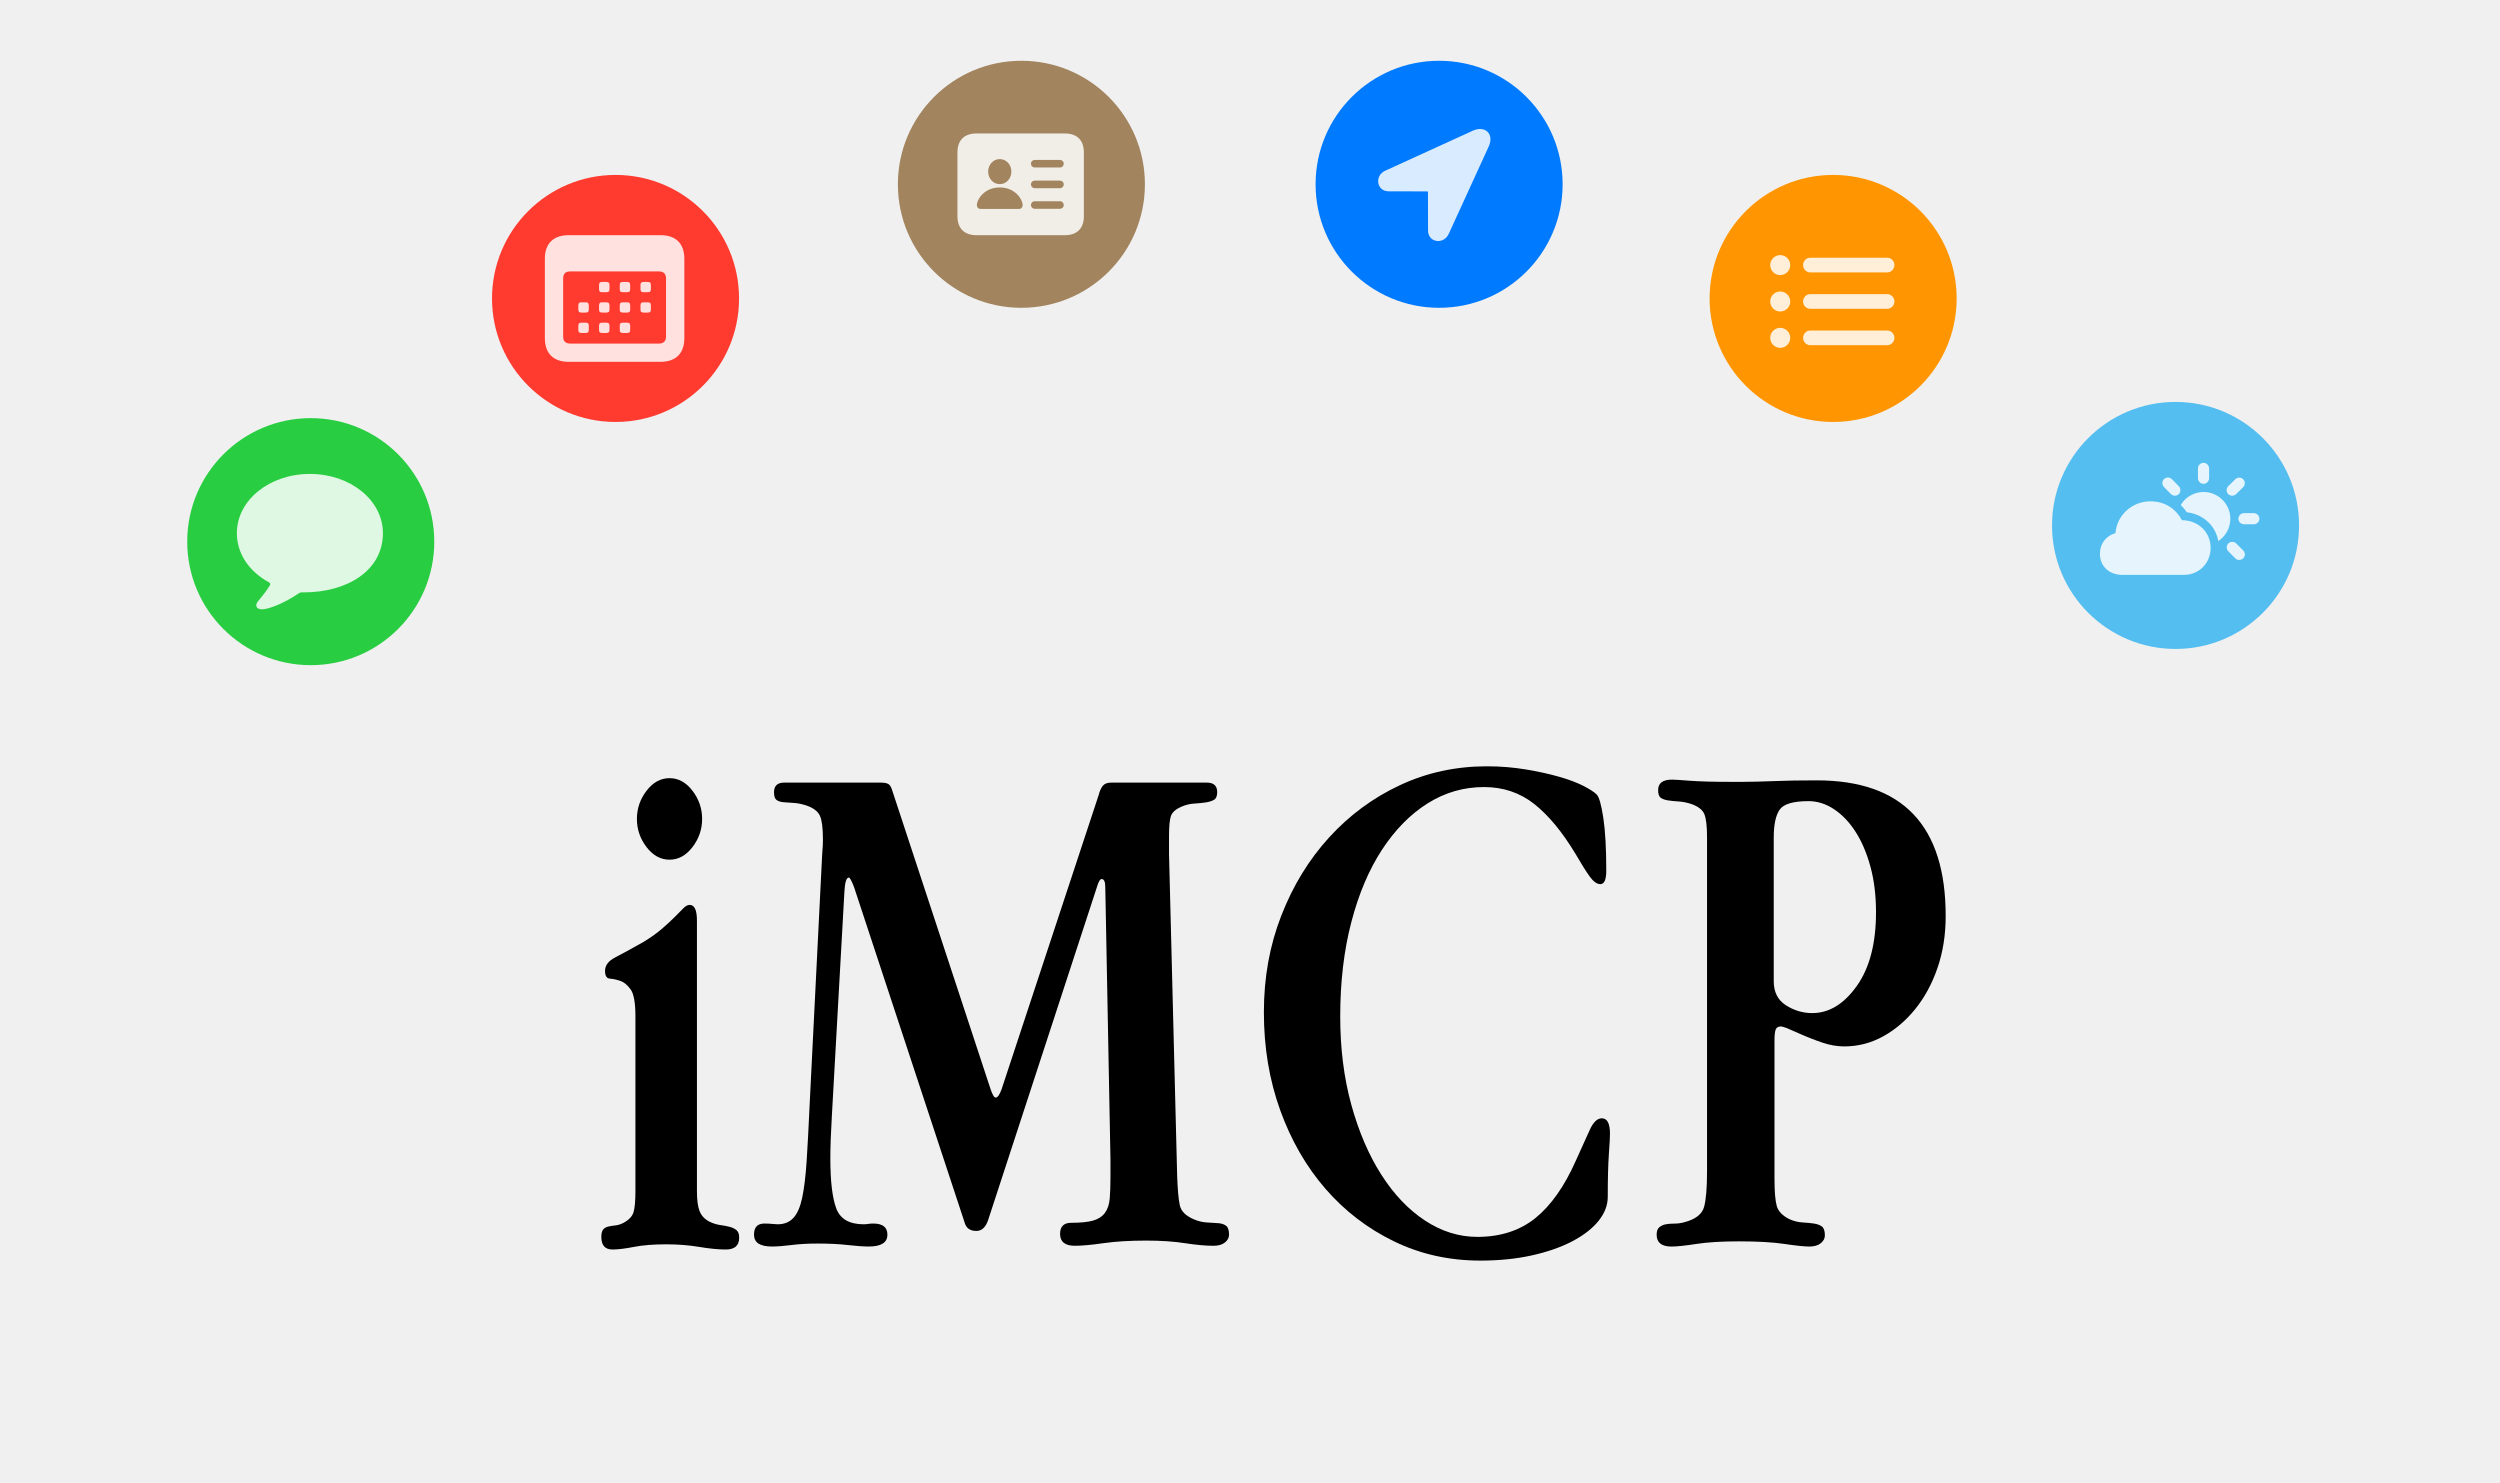
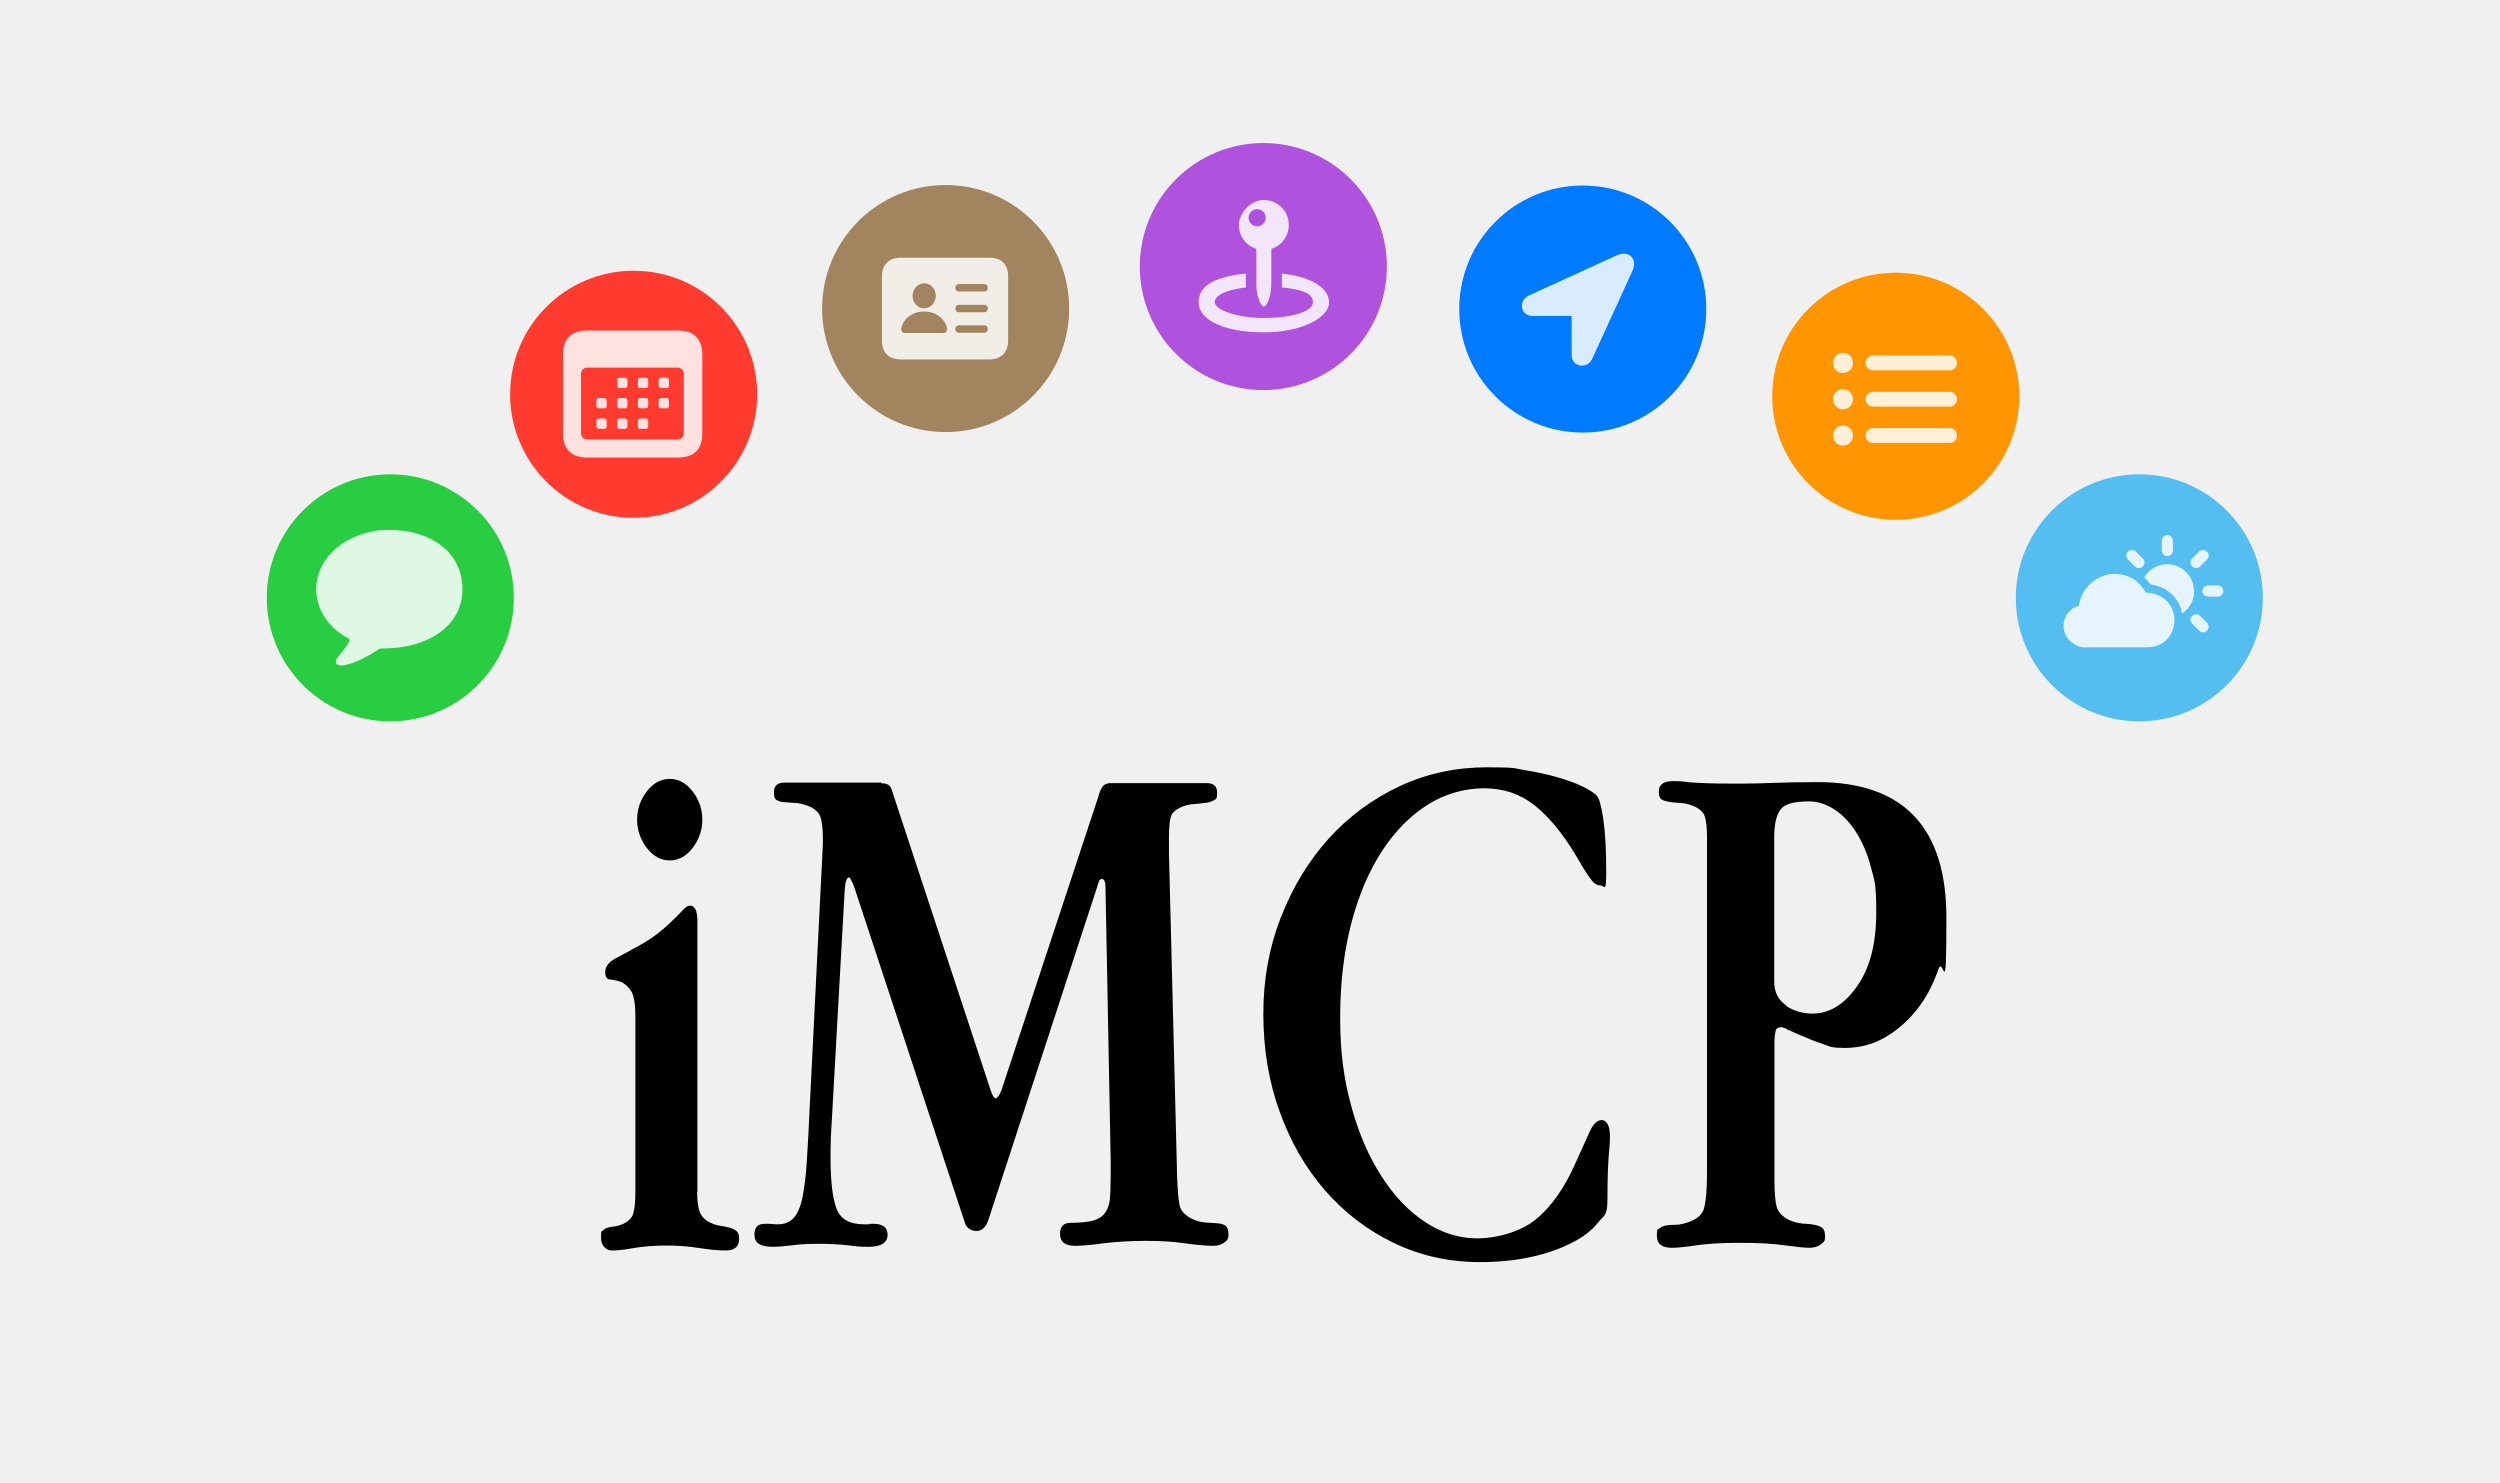
- <svg xmlns="http://www.w3.org/2000/svg" viewBox="0 0 1012 600">
+ <svg xmlns="http://www.w3.org/2000/svg" version="1.1" viewBox="0 0 1012 600">
+   <defs>
+     <style>
+       .symbol {
+         fill: #fff;
+         fill-opacity: .85;
+       }
+     </style>
+   </defs>
+   <g fill="#000">
+     <path d="M282.2,482.4c0,3.6.4,6.3,1,8.1.7,1.8,2,3.2,3.8,4.2,1.6.8,3.1,1.3,4.6,1.5s2.8.5,3.9.8,2,.8,2.7,1.4,1,1.6,1,3c0,3.2-1.8,4.8-5.4,4.8s-6.6-.4-10.8-1c-4.2-.7-8.6-1-13.4-1s-9.5.4-13.1,1c-3.6.7-6.5,1-8.7,1s-4.5-1.7-4.5-5.1.2-2.4.8-3,1.2-1,2.1-1.2c.9-.2,1.9-.4,2.9-.5s2.1-.5,3.3-1c2.2-1.2,3.6-2.6,4-4.4.5-1.7.8-4.5.8-8.5v-70.8c0-5.4-.6-9-1.9-10.8s-2.7-3-4.2-3.5-2.9-.8-4.2-.9-1.9-1.1-1.9-3.1,1.4-4,4.1-5.4,6.5-3.5,11.5-6.3c3-1.8,5.5-3.6,7.6-5.4,2.1-1.8,3.8-3.4,5.2-4.8,1.4-1.4,2.5-2.5,3.4-3.5.9-.9,1.7-1.4,2.5-1.4,2,0,3,2.1,3,6.3v109.5ZM280.4,320.4c2.6,3.4,3.9,7.2,3.9,11.4s-1.3,8-3.9,11.4-5.7,5.1-9.3,5.1-6.7-1.7-9.3-5.1c-2.6-3.4-3.9-7.2-3.9-11.4s1.3-8,3.9-11.4,5.7-5.1,9.3-5.1,6.7,1.7,9.3,5.1Z" />
+     <path d="M356.9,317.1c1,0,1.9.1,2.5.5.7.3,1.2,1,1.6,2.2l39.9,121.2c.8,2.4,1.5,3.6,2.1,3.6s1.6-1.1,2.4-3.3l39.3-119.1c.4-1.6,1-2.9,1.6-3.8.7-.9,1.9-1.4,3.5-1.4h38.7c2.8,0,4.2,1.3,4.2,3.9s-.5,2.6-1.4,3.1-2,.9-3.5,1c-1.4.2-3,.4-4.6.5-1.7.1-3.5.5-5.2,1.3-2.2,1-3.5,2.2-4,3.7-.5,1.5-.8,4.2-.8,8.2v7.1l3.3,130.5c.2,5.4.5,9.2,1,11.6.5,2.4,2.4,4.3,5.5,5.7,1.8.8,3.6,1.2,5.4,1.3s3.4.2,4.6.3c1.3.1,2.4.5,3.1,1,.8.6,1.2,1.8,1.2,3.6s-.5,2.2-1.6,3.1-2.6,1.4-4.6,1.4c-3.2,0-7-.4-11.5-1-4.5-.7-9.8-1-15.8-1s-12.4.4-17.2,1c-4.9.7-8.8,1-11.5,1-4,0-6-1.6-6-4.8s1.5-4.5,4.5-4.5,6.8-.3,8.9-.9c2.1-.6,3.7-1.6,4.8-3.1,1.1-1.5,1.8-3.4,2-5.8s.3-5.4.3-8.9v-6.9l-2.1-110.3c0-2.2-.5-3.3-1.5-3.3s-1.2,1-1.8,3l-44.1,135c-1,3-2.6,4.5-4.8,4.5s-4.2-1.2-4.8-3.6l-44.7-135.6c-1-2.6-1.7-3.9-2.1-3.9-1,0-1.6,1.9-1.8,5.7l-5.1,91.2c-.2,3.4-.4,6.5-.5,9.2-.1,2.8-.1,5.3-.1,7.5,0,9.3.8,16.1,2.4,20.4,1.6,4.3,5.3,6.4,11.1,6.4s1.2,0,1.8-.1c.6-.1,1.3-.1,2.1-.1,3.8,0,5.7,1.5,5.7,4.5s-2.5,4.8-7.5,4.8-5-.2-8.5-.6-7.5-.6-12.1-.6-7.5.2-10.6.6-5.8.6-8,.6c-4.8,0-7.2-1.6-7.2-4.8s1.4-4.5,4.2-4.5,2.2,0,3.1.1,1.6.1,2.2.1c2.6,0,4.7-.8,6.3-2.5,1.6-1.7,2.8-4.4,3.6-8.2.8-3.8,1.4-8.7,1.8-14.8s.8-13.5,1.2-22.5l5.1-101.9c0-.4,0-1.1.1-2.1s.1-2.3.1-3.9c0-4.6-.4-7.7-1.2-9.5-.8-1.8-2.6-3.2-5.4-4.2-1.8-.6-3.5-1-5.1-1-1.6-.1-3-.2-4.2-.3-1.2-.1-2.1-.4-2.9-.9s-1-1.5-1-3.1c0-2.6,1.4-3.9,4.2-3.9h39.3Z" />
+     <path d="M518.7,370.9c4.7-12.1,11.2-22.6,19.3-31.6,8.2-9,17.8-16,28.7-21.1s22.7-7.6,35.2-7.6,10.6.4,15.6,1.2,9.5,1.8,13.5,3,7.3,2.4,9.9,3.7c2.6,1.3,4.4,2.5,5.4,3.5s1.9,4.1,2.7,9.5c.8,5.3,1.2,12.5,1.2,21.5s-.8,5.4-2.4,5.4-2.8-1-4.3-3.1-3.3-5-5.5-8.9c-5.4-9-11-15.8-16.8-20.4s-12.6-6.9-20.4-6.9-15.8,2.2-22.8,6.6c-7,4.4-13.2,10.6-18.5,18.7s-9.5,17.9-12.5,29.4-4.5,24.2-4.5,38.2,1.5,24.9,4.5,35.8,7,20.3,12.2,28.3c5.1,8,11,14.2,17.7,18.6s13.8,6.6,21.2,6.6,17.2-2.5,23.5-7.6,11.8-12.9,16.3-23.2c2.4-5.4,4.3-9.6,5.7-12.6s3-4.5,4.8-4.5,3.3,2.1,3.3,6.3-.2,4-.5,8.2-.5,10-.5,17.2-1.2,6.6-3.8,9.8-6,5.9-10.7,8.2c-4.6,2.4-10,4.3-16.3,5.7-6.3,1.4-13.2,2.1-20.8,2.1-12.6,0-24.2-2.6-35-7.8-10.7-5.2-20-12.3-27.8-21.3s-13.9-19.6-18.3-31.8c-4.4-12.2-6.6-25.4-6.6-39.6s2.4-27,7.1-39.1h0Z" />
+     <path d="M723.1,416.4c-1.2-.4-1.9-.6-2.1-.6-1.2,0-2,.5-2.2,1.4s-.5,2.4-.5,4.4v55.9c0,5.2.3,8.9.9,11,.6,2.2,2.3,4,5.1,5.4,1.8.8,3.6,1.2,5.4,1.4,1.8.1,3.3.2,4.7.5,1.3.2,2.3.6,3.2,1.2.8.6,1.2,1.8,1.2,3.6s-.5,2.2-1.7,3.1c-1.1.9-2.7,1.4-4.7,1.4s-5.3-.4-10-1c-4.7-.7-10.8-1-18.5-1s-12.8.4-17.2,1c-4.5.7-7.8,1-10,1-4,0-6-1.6-6-4.8s.3-2.4,1-3,1.5-1,2.5-1.2,2.2-.3,3.6-.3,2.8-.2,4.2-.6c4.4-1.2,7-3.2,7.8-6.1.8-2.9,1.2-7.7,1.2-14.5v-135.1c0-4.4-.3-7.5-1-9.3-.7-1.8-2.5-3.2-5.2-4.2-1.8-.6-3.5-1-5.2-1-1.7-.1-3.2-.2-4.3-.5-1.2-.2-2.2-.5-2.8-1-.7-.5-1-1.5-1-3.1,0-2.8,1.9-4.2,5.7-4.2s3.2.1,7,.5c3.9.3,9.5.5,16.7.5h4.8c3.4,0,7.6-.1,12.6-.3,5-.2,10.8-.3,17.4-.3,34.8,0,52.2,18.3,52.2,54.9s-1.1,14.6-3.3,21-5.2,12-9,16.6c-3.8,4.7-8.2,8.4-13,11.1-4.9,2.7-10.2,4-15.8,4s-5.7-.5-8.7-1.5-6.3-2.3-9.9-3.9l-4.8-2.1h0ZM723,407.2c3.3,2.1,6.8,3.1,10.7,3.1,6.8,0,12.8-3.6,18-11,5.2-7.3,7.8-17.2,7.8-29.9s-.8-13-2.2-18.5-3.5-10.2-6-14.1-5.4-7-8.7-9.1c-3.3-2.2-6.8-3.3-10.3-3.3-6.2,0-10.1,1.1-11.7,3.5-1.6,2.3-2.4,6-2.4,11.2v58.2c0,4.4,1.7,7.6,5,9.8Z" />
+   </g>
  <g>
-     <path d="m282.12 482.1c0 3.6.35 6.3 1.05 8.1s1.95 3.2 3.75 4.2c1.6.8 3.15 1.3 4.65 1.5s2.8.45 3.9.75 2 .75 2.7 1.35 1.05 1.6 1.05 3c0 3.2-1.8 4.8-5.4 4.8-3 0-6.59-.35-10.77-1.05s-8.64-1.05-13.38-1.05c-5.14 0-9.5.35-13.08 1.05s-6.47 1.05-8.67 1.05c-3 0-4.5-1.7-4.5-5.1 0-1.4.25-2.4.75-3s1.2-1 2.1-1.2 1.85-.35 2.85-.45 2.1-.45 3.3-1.05c2.2-1.2 3.55-2.65 4.05-4.35s.75-4.55.75-8.55v-70.8c0-5.4-.65-9-1.95-10.8s-2.7-2.95-4.2-3.45-2.9-.8-4.2-.9-1.95-1.15-1.95-3.15c0-2.2 1.35-4 4.05-5.4s6.53-3.5 11.51-6.3c2.96-1.8 5.48-3.6 7.56-5.4 2.07-1.8 3.8-3.4 5.19-4.8 1.38-1.4 2.52-2.55 3.41-3.45s1.73-1.35 2.52-1.35c1.97 0 2.96 2.1 2.96 6.3zm-1.8-162c2.6 3.4 3.9 7.2 3.9 11.4s-1.3 8-3.9 11.4-5.7 5.1-9.3 5.1-6.7-1.7-9.3-5.1-3.9-7.2-3.9-11.4 1.3-8 3.9-11.4 5.7-5.1 9.3-5.1 6.7 1.7 9.3 5.1z" />
-     <path d="m356.82 316.8c1 0 1.85.15 2.55.45s1.25 1.05 1.65 2.25l39.9 121.2c.8 2.4 1.5 3.6 2.1 3.6.8 0 1.6-1.1 2.4-3.3l39.3-119.1c.4-1.6.95-2.85 1.65-3.75s1.85-1.35 3.45-1.35h38.7c2.8 0 4.2 1.29 4.2 3.87 0 1.59-.45 2.63-1.35 3.13s-2.05.85-3.45 1.05-2.95.35-4.65.45-3.45.55-5.25 1.34c-2.2.99-3.55 2.24-4.05 3.73s-.75 4.22-.75 8.19v7.15l3.3 130.52c.2 5.37.55 9.24 1.05 11.62.5 2.39 2.35 4.27 5.55 5.66 1.8.8 3.6 1.24 5.4 1.34s3.35.2 4.65.29c1.3.1 2.35.45 3.15 1.05s1.2 1.8 1.2 3.6c0 1.2-.55 2.25-1.65 3.15s-2.65 1.35-4.65 1.35c-3.2 0-7.05-.35-11.55-1.05s-9.75-1.05-15.75-1.05c-6.6 0-12.35.35-17.25 1.05s-8.75 1.05-11.55 1.05c-4 0-6-1.6-6-4.8 0-3 1.5-4.5 4.5-4.5 3.8 0 6.75-.3 8.85-.89 2.1-.6 3.7-1.64 4.8-3.13s1.75-3.43 1.95-5.81.3-5.36.3-8.94v-6.85l-2.1-110.26c0-2.18-.5-3.28-1.5-3.28-.6 0-1.2.99-1.8 2.98l-44.1 134.99c-1 3-2.6 4.49-4.8 4.49-2.6 0-4.2-1.2-4.8-3.6l-44.7-135.59c-1-2.58-1.7-3.87-2.1-3.87-1 0-1.6 1.89-1.8 5.66l-5.1 91.19c-.2 3.38-.35 6.46-.45 9.24-.1 2.79-.15 5.26-.15 7.45 0 9.34.8 16.14 2.4 20.41s5.3 6.41 11.1 6.41c.6 0 1.2-.05 1.8-.15s1.3-.15 2.1-.15c3.8 0 5.7 1.5 5.7 4.5 0 3.2-2.5 4.8-7.5 4.8-2.2 0-5.05-.2-8.55-.6s-7.55-.6-12.15-.6c-4 0-7.55.2-10.65.6s-5.75.6-7.95.6c-4.8 0-7.2-1.6-7.2-4.8 0-3 1.4-4.5 4.2-4.5 1.2 0 2.25.05 3.15.15s1.65.15 2.25.15c2.6 0 4.7-.84 6.3-2.53s2.8-4.42 3.6-8.19 1.4-8.69 1.8-14.75.8-13.55 1.2-22.49l5.1-101.88c0-.39.05-1.09.15-2.08s.15-2.28.15-3.88c0-4.57-.4-7.74-1.2-9.53s-2.6-3.18-5.4-4.17c-1.8-.6-3.5-.95-5.1-1.05s-3-.2-4.2-.3-2.15-.4-2.85-.9-1.05-1.55-1.05-3.15c0-2.6 1.4-3.9 4.2-3.9h39.3z" />
-     <path d="m518.67 370.65c4.7-12.1 11.15-22.65 19.35-31.65s17.75-16.05 28.65-21.15 22.65-7.65 35.25-7.65c5.4 0 10.6.42 15.6 1.25s9.5 1.81 13.5 2.95 7.3 2.38 9.9 3.71 4.4 2.49 5.4 3.49 1.9 4.15 2.7 9.45 1.2 12.45 1.2 21.45c0 3.6-.8 5.4-2.4 5.4-1.4 0-2.85-1.05-4.35-3.15s-3.35-5.05-5.55-8.85c-5.4-9-11-15.8-16.8-20.4s-12.6-6.9-20.4-6.9c-8.2 0-15.8 2.2-22.8 6.59s-13.15 10.63-18.45 18.72-9.45 17.87-12.45 29.35-4.5 24.21-4.5 38.18c0 12.98 1.5 24.91 4.5 35.79s7.05 20.32 12.15 28.3c5.1 7.99 11 14.18 17.7 18.57s13.75 6.59 21.15 6.59c9.4 0 17.25-2.55 23.55-7.65s11.75-12.85 16.35-23.25c2.4-5.4 4.3-9.6 5.7-12.6s3-4.5 4.8-4.5c2.2 0 3.3 2.1 3.3 6.3 0 1.2-.15 3.95-.45 8.25s-.45 10.05-.45 17.25c0 3.4-1.25 6.65-3.75 9.75s-6.05 5.85-10.65 8.25-10.05 4.3-16.35 5.7-13.25 2.1-20.85 2.1c-12.6 0-24.25-2.6-34.95-7.8s-19.95-12.3-27.75-21.3-13.9-19.6-18.3-31.8-6.6-25.4-6.6-39.6 2.35-27.05 7.05-39.15z" />
-     <path d="m723.11 416.1c-1.2-.4-1.9-.6-2.1-.6-1.2 0-1.95.45-2.25 1.35s-.45 2.35-.45 4.35v55.87c0 5.18.3 8.86.9 11.05s2.3 3.98 5.1 5.38c1.8.8 3.6 1.25 5.4 1.35s3.35.25 4.65.45 2.35.6 3.15 1.2 1.2 1.8 1.2 3.6c0 1.2-.55 2.25-1.65 3.15s-2.65 1.35-4.65 1.35-5.35-.35-10.05-1.05-10.85-1.05-18.45-1.05c-7 0-12.75.35-17.25 1.05s-7.85 1.05-10.05 1.05c-4 0-6-1.59-6-4.79 0-1.4.35-2.4 1.05-3s1.55-1 2.55-1.2 2.2-.3 3.6-.3 2.8-.2 4.2-.6c4.4-1.2 7-3.24 7.8-6.14s1.2-7.74 1.2-14.53v-135.08c0-4.39-.35-7.49-1.05-9.29s-2.45-3.19-5.25-4.19c-1.8-.6-3.55-.95-5.25-1.05s-3.15-.25-4.35-.45-2.15-.55-2.85-1.04c-.7-.5-1.05-1.55-1.05-3.15 0-2.79 1.9-4.2 5.7-4.2.8 0 3.15.15 7.05.45s9.45.45 16.65.45h4.8c3.4 0 7.6-.1 12.6-.3s10.8-.3 17.4-.3c34.8 0 52.2 18.3 52.2 54.9 0 7.6-1.1 14.6-3.3 21s-5.2 11.95-9 16.65-8.15 8.4-13.05 11.1-10.15 4.05-15.75 4.05c-2.8 0-5.7-.5-8.7-1.5s-6.3-2.3-9.9-3.9l-4.8-2.1zm-.15-9.15c3.3 2.1 6.85 3.15 10.65 3.15 6.8 0 12.8-3.65 18-10.95s7.8-17.25 7.8-29.85c0-6.8-.75-12.95-2.25-18.45s-3.5-10.2-6-14.1-5.4-6.95-8.7-9.15-6.75-3.3-10.35-3.3c-6.2 0-10.1 1.15-11.7 3.45s-2.4 6.05-2.4 11.25v58.2c0 4.4 1.65 7.65 4.95 9.75z" />
+     <circle fill="#28cd41" cx="158" cy="242" r="50" />
+     <g class="symbol">
+       <path d="M138.2,269.4c3,0,9.8-2.9,14.8-6.4.6-.4,1-.5,1.5-.5h.7c17.6,0,32-8.8,32-24s-13.1-24-29.6-24-29.6,10.7-29.6,24c0,7.9,4.5,15.3,12.9,19.9.6.3.8.7.5,1.3-1.6,2.6-3.8,5.2-4.8,6.5-1.4,1.7-.6,3.2,1.6,3.2Z" />
+     </g>
  </g>
-   <circle cx="125.79" cy="219.26" fill="#28cd41" r="50" />
-   <path d="m105.98 246.67c3.04 0 9.82-2.94 14.79-6.39.59-.4 1.01-.5 1.53-.5.3.01.53.02.7.02 17.63-.04 32-8.83 32-23.99 0-13.3-13.15-23.97-29.56-23.97s-29.56 10.67-29.56 23.97c0 7.9 4.52 15.26 12.9 19.86.63.34.75.71.46 1.29-1.56 2.6-3.8 5.19-4.83 6.48-1.36 1.68-.56 3.21 1.57 3.21z" fill="#fff" fill-opacity=".85" />
-   <circle cx="249.17" cy="120.81" fill="#ff3b30" r="50" />
-   <path d="m230.17 146.46h37.23c6.18 0 9.62-3.42 9.62-9.56v-32.15c0-6.14-3.44-9.55-9.62-9.55h-37.23c-6.17 0-9.61 3.4-9.61 9.55v32.15c0 6.15 3.44 9.56 9.61 9.56zm.69-7.38c-1.92 0-2.9-.9-2.9-2.94v-23.34c0-2.03.99-2.93 2.9-2.93h35.83c1.91 0 2.92.89 2.92 2.93v23.34c0 2.05-1.01 2.94-2.92 2.94zm12.97-20.79h1.55c1 0 1.34-.31 1.34-1.3v-1.55c0-.99-.34-1.3-1.34-1.3h-1.55c-.99 0-1.33.31-1.33 1.3v1.55c0 .99.34 1.3 1.33 1.3zm8.37 0h1.57c.99 0 1.33-.31 1.33-1.3v-1.55c0-.99-.34-1.3-1.33-1.3h-1.57c-.98 0-1.32.31-1.32 1.3v1.55c0 .99.34 1.3 1.32 1.3zm8.39 0h1.57c.98 0 1.32-.31 1.32-1.3v-1.55c0-.99-.35-1.3-1.32-1.3h-1.57c-.98 0-1.32.31-1.32 1.3v1.55c0 .99.35 1.3 1.32 1.3zm-25.14 8.24h1.57c.98 0 1.32-.31 1.32-1.28v-1.57c0-.99-.35-1.3-1.32-1.3h-1.57c-.98 0-1.34.31-1.34 1.3v1.57c0 .98.36 1.28 1.34 1.28zm8.38 0h1.55c1 0 1.34-.31 1.34-1.28v-1.57c0-.99-.34-1.3-1.34-1.3h-1.55c-.99 0-1.33.31-1.33 1.3v1.57c0 .98.34 1.28 1.33 1.28zm8.37 0h1.57c.99 0 1.33-.31 1.33-1.28v-1.57c0-.99-.34-1.3-1.33-1.3h-1.57c-.98 0-1.32.31-1.32 1.3v1.57c0 .98.34 1.28 1.32 1.28zm8.39 0h1.57c.98 0 1.32-.31 1.32-1.28v-1.57c0-.99-.35-1.3-1.32-1.3h-1.57c-.98 0-1.32.31-1.32 1.3v1.57c0 .98.35 1.28 1.32 1.28zm-25.14 8.26h1.57c.98 0 1.32-.32 1.32-1.3v-1.57c0-.99-.35-1.3-1.32-1.3h-1.57c-.98 0-1.34.31-1.34 1.3v1.57c0 .98.36 1.3 1.34 1.3zm8.38 0h1.55c1 0 1.34-.32 1.34-1.3v-1.57c0-.99-.34-1.3-1.34-1.3h-1.55c-.99 0-1.33.31-1.33 1.3v1.57c0 .98.34 1.3 1.33 1.3zm8.37 0h1.57c.99 0 1.33-.32 1.33-1.3v-1.57c0-.99-.34-1.3-1.33-1.3h-1.57c-.98 0-1.32.31-1.32 1.3v1.57c0 .98.34 1.3 1.32 1.3z" fill="#fff" fill-opacity=".85" />
-   <circle cx="413.46" cy="74.6" fill="#a2845e" r="50" />
-   <path d="m438.75 61.7v25.83c0 4.93-2.75 7.68-7.73 7.68h-35.72c-4.96 0-7.73-2.75-7.73-7.68v-25.83c0-4.94 2.77-7.68 7.73-7.68h35.72c4.98 0 7.73 2.74 7.73 7.68zm-43.32 21.26c0 .89.51 1.61 1.49 1.61h15.56c.99 0 1.49-.72 1.49-1.61 0-2-2.82-7.08-9.27-7.08s-9.27 5.07-9.27 7.08zm23.44-1.5c-.89 0-1.54.68-1.54 1.54s.65 1.51 1.54 1.51h10.22c.87 0 1.51-.65 1.51-1.51s-.65-1.54-1.51-1.54zm0-8.34c-.89 0-1.54.66-1.54 1.51s.65 1.54 1.54 1.54h10.22c.87 0 1.51-.68 1.51-1.54s-.65-1.51-1.51-1.51zm-18.86-3.7c0 2.92 2.11 5.12 4.69 5.12 2.59 0 4.7-2.19 4.7-5.12 0-2.76-2.1-5.03-4.7-5.03s-4.69 2.28-4.69 5.03zm18.86-4.67c-.89 0-1.54.66-1.54 1.51s.65 1.54 1.54 1.54h10.22c.87 0 1.51-.68 1.51-1.54s-.65-1.51-1.51-1.51z" fill="#fff" fill-opacity=".85" />
-   <circle cx="582.55" cy="74.6" fill="#007aff" r="50" />
-   <path d="m562.12 77.44 15.64.04c.2 0 .28.08.28.27l.03 15.58c0 4.85 6.32 5.89 8.4 1.29l16.2-35.4c2.26-4.99-1.51-8.56-6.44-6.33l-35.5 16.22c-4.44 2.01-3.49 8.33 1.4 8.33z" fill="#fff" fill-opacity=".85" />
-   <circle cx="742.05" cy="120.81" fill="#ff9500" r="50" />
-   <g fill="#fff" fill-opacity=".85">
-     <path d="m732.77 139.74h31.2c1.61 0 2.89-1.39 2.89-2.98s-1.25-2.96-2.89-2.96h-31.2c-1.62 0-2.88 1.37-2.88 2.96s1.27 2.98 2.88 2.98z" />
-     <path d="m720.63 140.82c2.23 0 4.06-1.83 4.06-4.06s-1.83-4.05-4.06-4.05-4.05 1.82-4.05 4.05 1.83 4.06 4.05 4.06z" />
-     <path d="m732.77 125h31.2c1.61 0 2.89-1.38 2.89-2.96s-1.25-2.97-2.89-2.97h-31.2c-1.62 0-2.88 1.37-2.88 2.97s1.27 2.96 2.88 2.96z" />
-     <path d="m720.63 126.1c2.23 0 4.06-1.83 4.06-4.06s-1.83-4.05-4.06-4.05-4.05 1.82-4.05 4.05 1.83 4.06 4.05 4.06z" />
-     <path d="m732.77 110.27h31.2c1.61 0 2.89-1.39 2.89-2.97s-1.25-2.96-2.89-2.96h-31.2c-1.62 0-2.88 1.37-2.88 2.96s1.27 2.97 2.88 2.97z" />
-     <path d="m720.63 111.36c2.23 0 4.06-1.82 4.06-4.05s-1.83-4.05-4.06-4.05-4.05 1.82-4.05 4.05 1.83 4.05 4.05 4.05z" />
+   <g>
+     <circle fill="#ff3b30" cx="256.5" cy="159.6" r="50" />
+     <g class="symbol">
+       <path d="M237.5,185.2h37.2c6.2,0,9.6-3.4,9.6-9.6v-32.2c0-6.1-3.4-9.6-9.6-9.6h-37.2c-6.2,0-9.6,3.4-9.6,9.6v32.2c0,6.1,3.4,9.6,9.6,9.6h0ZM238.1,177.9c-1.9,0-2.9-.9-2.9-2.9v-23.3c0-2,1-2.9,2.9-2.9h35.8c1.9,0,2.9.9,2.9,2.9v23.3c0,2.1-1,2.9-2.9,2.9h-35.8ZM251.1,157.1h1.6c1,0,1.3-.3,1.3-1.3v-1.6c0-1-.3-1.3-1.3-1.3h-1.6c-1,0-1.3.3-1.3,1.3v1.6c0,1,.3,1.3,1.3,1.3ZM259.5,157.1h1.6c1,0,1.3-.3,1.3-1.3v-1.6c0-1-.3-1.3-1.3-1.3h-1.6c-1,0-1.3.3-1.3,1.3v1.6c0,1,.3,1.3,1.3,1.3ZM267.9,157.1h1.6c1,0,1.3-.3,1.3-1.3v-1.6c0-1-.4-1.3-1.3-1.3h-1.6c-1,0-1.3.3-1.3,1.3v1.6c0,1,.4,1.3,1.3,1.3ZM242.7,165.3h1.6c1,0,1.3-.3,1.3-1.3v-1.6c0-1-.4-1.3-1.3-1.3h-1.6c-1,0-1.3.3-1.3,1.3v1.6c0,1,.4,1.3,1.3,1.3ZM251.1,165.3h1.6c1,0,1.3-.3,1.3-1.3v-1.6c0-1-.3-1.3-1.3-1.3h-1.6c-1,0-1.3.3-1.3,1.3v1.6c0,1,.3,1.3,1.3,1.3ZM259.5,165.3h1.6c1,0,1.3-.3,1.3-1.3v-1.6c0-1-.3-1.3-1.3-1.3h-1.6c-1,0-1.3.3-1.3,1.3v1.6c0,1,.3,1.3,1.3,1.3ZM267.9,165.3h1.6c1,0,1.3-.3,1.3-1.3v-1.6c0-1-.4-1.3-1.3-1.3h-1.6c-1,0-1.3.3-1.3,1.3v1.6c0,1,.4,1.3,1.3,1.3ZM242.7,173.6h1.6c1,0,1.3-.3,1.3-1.3v-1.6c0-1-.4-1.3-1.3-1.3h-1.6c-1,0-1.3.3-1.3,1.3v1.6c0,1,.4,1.3,1.3,1.3ZM251.1,173.6h1.6c1,0,1.3-.3,1.3-1.3v-1.6c0-1-.3-1.3-1.3-1.3h-1.6c-1,0-1.3.3-1.3,1.3v1.6c0,1,.3,1.3,1.3,1.3ZM259.5,173.6h1.6c1,0,1.3-.3,1.3-1.3v-1.6c0-1-.3-1.3-1.3-1.3h-1.6c-1,0-1.3.3-1.3,1.3v1.6c0,1,.3,1.3,1.3,1.3Z" />
+     </g>
  </g>
-   <circle cx="880.66" cy="212.7" fill="#55bef0" r="50" />
-   <g fill="#fff" fill-opacity=".85">
-     <path d="m905.25 220.02 2.79 2.8c.88.88.9 2.32.02 3.18-.87.87-2.36.91-3.21.02l-2.8-2.82c-.87-.91-.9-2.34-.02-3.21.87-.87 2.32-.86 3.21.02zm-2.41-10.03c0 3.77-1.94 7.1-4.87 9.04-1.12-6.3-6.15-10.91-12.76-11.67-.7-1.05-1.51-2.04-2.45-2.94 1.89-3.15 5.34-5.26 9.26-5.26 5.95 0 10.82 4.87 10.82 10.84zm11.76 0c0 1.24-1.03 2.24-2.27 2.24h-3.94c-1.23 0-2.29-.99-2.29-2.24s1.06-2.27 2.29-2.27h3.94c1.24 0 2.27 1.03 2.27 2.27zm-6.57-16c.87.87.88 2.34-.01 3.21l-2.8 2.79c-.88.87-2.35.89-3.23.03-.87-.87-.87-2.35.03-3.22l2.81-2.79c.89-.89 2.33-.89 3.21-.03zm-28.84-.01 2.78 2.82c.86.89.88 2.34.02 3.21-.87.87-2.32.86-3.22-.04l-2.78-2.81c-.86-.86-.89-2.31-.02-3.19.87-.87 2.37-.88 3.22 0zm15.06-4.36v3.95c0 1.24-1.03 2.28-2.27 2.28s-2.25-1.05-2.25-2.28v-3.95c0-1.24 1.03-2.27 2.25-2.27s2.27 1.04 2.27 2.27z" />
-     <path d="m859.24 232.71h24.81c6.15 0 10.81-4.74 10.81-10.97s-4.91-11.15-11.61-11.15c-2.24-4.2-6.41-7.65-12.77-7.65-7.41 0-13.54 5.56-14.15 12.88-3.78 1.03-6.28 4.25-6.28 8.31 0 5.07 3.69 8.59 9.19 8.59z" />
+   <g>
+     <circle fill="#a2845e" cx="382.8" cy="124.9" r="50" />
+     <g class="symbol">
+       <path d="M408.1,112v25.8c0,4.9-2.8,7.7-7.7,7.7h-35.7c-5,0-7.7-2.8-7.7-7.7v-25.8c0-4.9,2.8-7.7,7.7-7.7h35.7c5,0,7.7,2.7,7.7,7.7ZM364.8,133.2c0,.9.5,1.6,1.5,1.6h15.6c1,0,1.5-.7,1.5-1.6c0-2-2.8-7.1-9.3-7.1s-9.3,5.1-9.3,7.1h0ZM388.2,131.7c-.9,0-1.5.7-1.5,1.5s.6,1.5,1.5,1.5h10.2c.9,0,1.5-.7,1.5-1.5s-.6-1.5-1.5-1.5h-10.2ZM388.2,123.4c-.9,0-1.5.7-1.5,1.5s.6,1.5,1.5,1.5h10.2c.9,0,1.5-.7,1.5-1.5s-.6-1.5-1.5-1.5h-10.2ZM369.4,119.7c0,2.9,2.1,5.1,4.7,5.1s4.7-2.2,4.7-5.1-2.1-5-4.7-5-4.7,2.3-4.7,5ZM388.2,115c-.9,0-1.5.7-1.5,1.5s.6,1.5,1.5,1.5h10.2c.9,0,1.5-.7,1.5-1.5s-.6-1.5-1.5-1.5h-10.2Z" />
+     </g>
+   </g>
+   <g>
+     <circle fill="#af52de" cx="511.4" cy="107.9" r="50" />
+     <g class="symbol">
+       <path d="M504.41,115.45v.9c-7.64.9-12.69,3.03-12.69,5.95s8.43,6.4,19.88,6.4,19.88-2.58,19.88-6.4-5.06-5.17-12.58-5.95v-5.62c11.57,1.24,19.1,5.62,19.1,11.68s-10.78,12.13-26.4,12.13-26.4-4.83-26.4-12.13,7.53-10.45,19.1-11.68v4.72h.11Z" />
+       <path d="M521.71,91.07c0,4.49-2.92,8.43-7.08,9.66v14.27c0,4.94-1.8,9.1-3.03,9.1s-3.03-4.16-3.03-9.1v-14.27c-4.16-1.24-7.08-5.17-7.08-9.66s4.49-10.11,10.11-10.11,10.11,4.49,10.11,10.11ZM505.42,88.15c0,1.91,1.57,3.48,3.48,3.48s3.48-1.57,3.48-3.48-1.57-3.48-3.48-3.48-3.48,1.57-3.48,3.48h0Z" />
+     </g>
+   </g>
+   <g>
+     <circle fill="#007aff" cx="640.7" cy="125.1" r="50" />
+     <g class="symbol">
+       <path d="M620.3,127.9h15.6c.2,0,.3.1.3.3v15.6c0,4.8,6.4,5.9,8.4,1.3l16.2-35.4c2.3-5-1.5-8.6-6.4-6.3l-35.5,16.2c-4.4,2-3.5,8.3,1.4,8.3h0Z" />
+     </g>
+   </g>
+   <g>
+     <circle fill="#ff9500" cx="767.4" cy="160.4" r="50" />
+     <g class="symbol">
+       <path d="M758.1,179.3h31.2c1.6,0,2.9-1.4,2.9-3s-1.2-3-2.9-3h-31.2c-1.6,0-2.9,1.4-2.9,3s1.3,3,2.9,3Z" />
+       <path d="M746,180.4c2.2,0,4.1-1.8,4.1-4.1s-1.8-4.1-4.1-4.1-4,1.8-4,4.1,1.8,4.1,4,4.1Z" />
+       <path d="M758.1,164.6h31.2c1.6,0,2.9-1.4,2.9-3s-1.2-3-2.9-3h-31.2c-1.6,0-2.9,1.4-2.9,3s1.3,3,2.9,3Z" />
+       <path d="M746,165.7c2.2,0,4.1-1.8,4.1-4.1s-1.8-4.1-4.1-4.1-4,1.8-4,4.1,1.8,4.1,4,4.1Z" />
+       <path d="M758.1,149.9h31.2c1.6,0,2.9-1.4,2.9-3s-1.2-3-2.9-3h-31.2c-1.6,0-2.9,1.4-2.9,3s1.3,3,2.9,3Z" />
+       <path d="M746,151c2.2,0,4.1-1.8,4.1-4.1s-1.8-4.1-4.1-4.1-4,1.8-4,4.1,1.8,4.1,4,4.1Z" />
+     </g>
+   </g>
+   <g>
+     <circle fill="#55bef0" cx="866" cy="242" r="50" />
+     <g class="symbol">
+       <path d="M890.6,249.3l2.8,2.8c.9.9.9,2.3,0,3.2s-2.4.9-3.2,0l-2.8-2.8c-.9-.9-.9-2.3,0-3.2s2.3-.9,3.2,0ZM888.2,239.3c0,3.8-1.9,7.1-4.9,9-1.1-6.3-6.2-10.9-12.8-11.7-.7-1.1-1.5-2-2.5-2.9,1.9-3.1,5.3-5.3,9.3-5.3,6,0,10.8,4.9,10.8,10.8h.1ZM900,239.3c0,1.2-1,2.2-2.3,2.2h-3.9c-1.2,0-2.3-1-2.3-2.2s1.1-2.3,2.3-2.3h3.9c1.2,0,2.3,1,2.3,2.3ZM893.4,223.3c.9.9.9,2.3,0,3.2l-2.8,2.8c-.9.9-2.3.9-3.2,0s-.9-2.4,0-3.2l2.8-2.8c.9-.9,2.3-.9,3.2,0ZM864.6,223.3l2.8,2.8c.9.9.9,2.3,0,3.2s-2.3.9-3.2,0l-2.8-2.8c-.9-.9-.9-2.3,0-3.2s2.4-.9,3.2,0ZM879.6,218.9v3.9c0,1.2-1,2.3-2.3,2.3s-2.2-1.1-2.2-2.3v-3.9c0-1.2,1-2.3,2.2-2.3s2.3,1,2.3,2.3Z" />
+       <path d="M844.6,262h24.8c6.2,0,10.8-4.7,10.8-11s-4.9-11.1-11.6-11.1c-2.2-4.2-6.4-7.6-12.8-7.6s-13.5,5.6-14.2,12.9c-3.8,1-6.3,4.2-6.3,8.3s3.7,8.6,9.2,8.6h0Z" />
+     </g>
  </g>
</svg>
